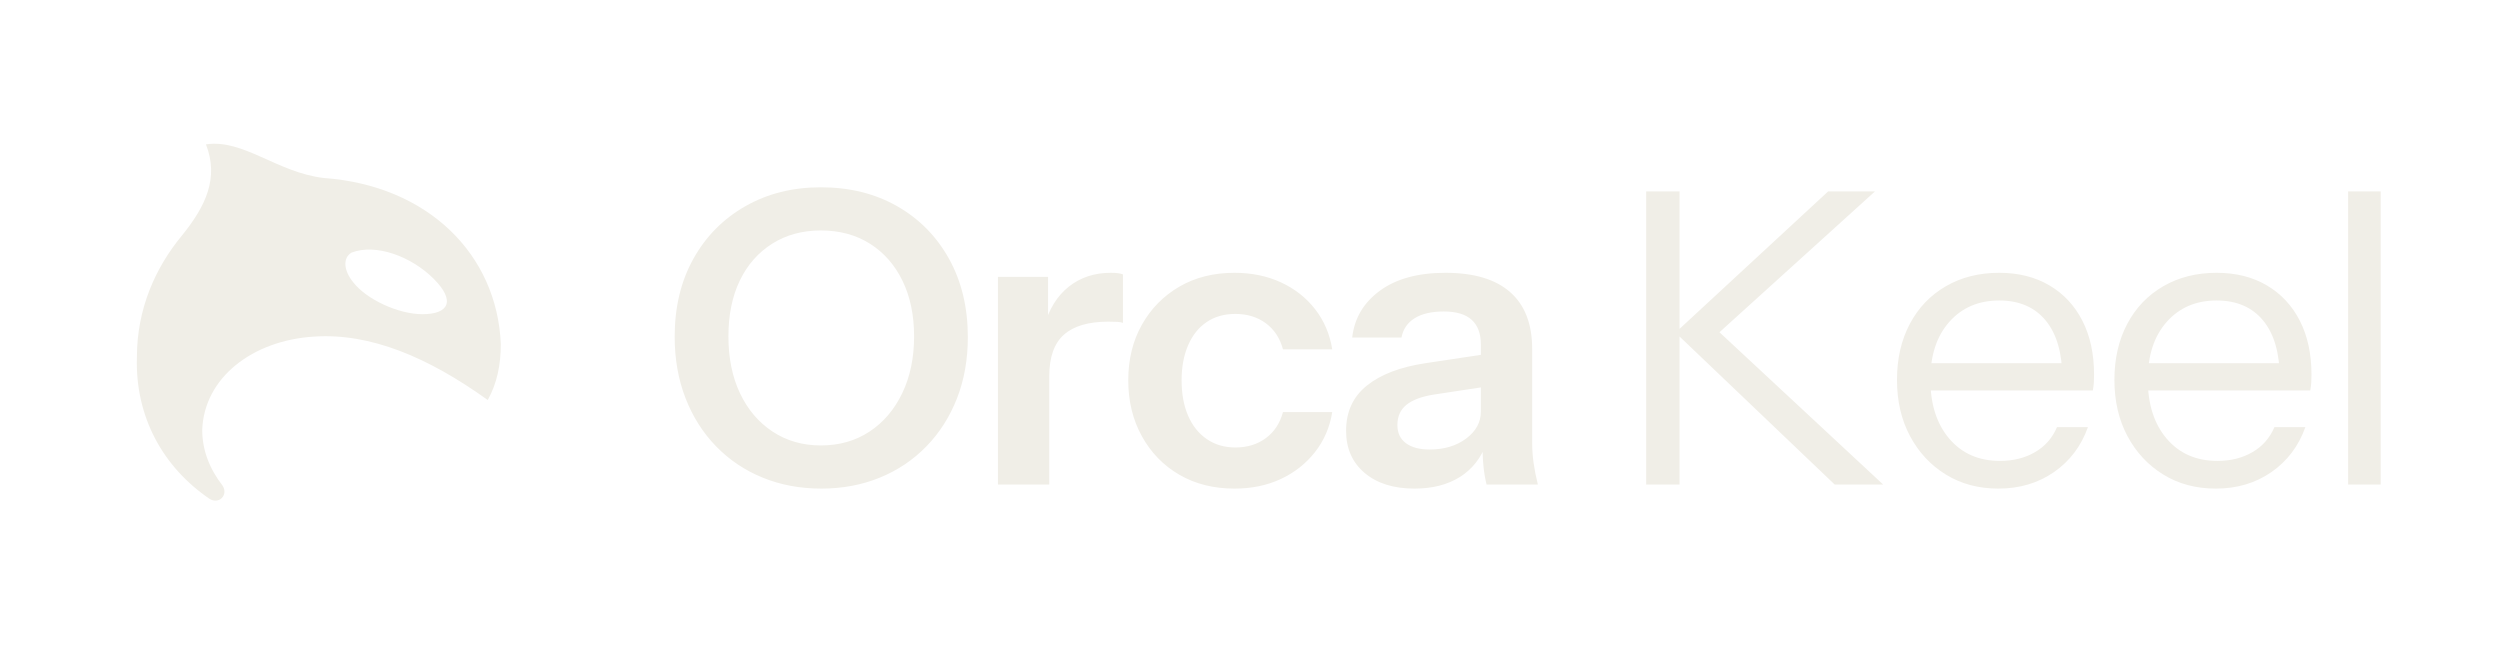
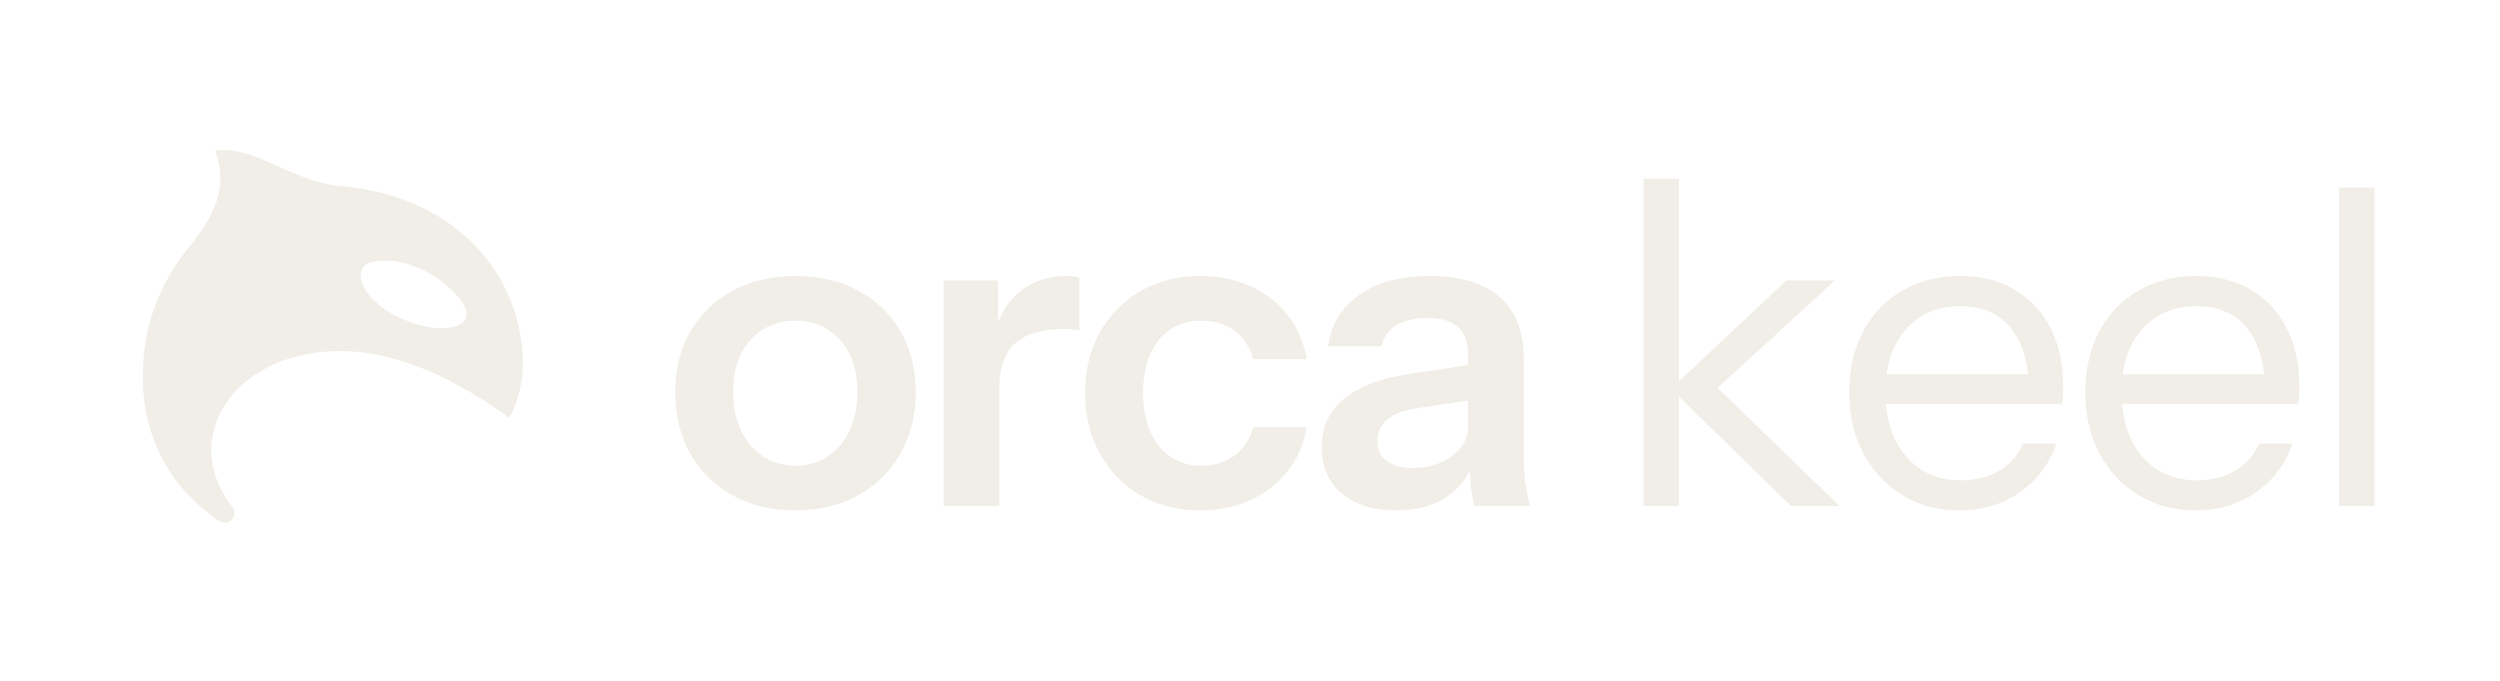
- <svg xmlns="http://www.w3.org/2000/svg" viewBox="0 0 614 160" width="614" height="160">
+ <svg xmlns="http://www.w3.org/2000/svg" viewBox="0 0 588 160" width="588" height="160">
  <g fill="#F0EEE7">
    <g transform="translate(24.0 24.0) scale(0.45833)">
      <path d="M58 25 C78 22 96 40 121 43 C177 47 214 84 216 132 C216 143 214 153 209 162 C177 139 146 126 116 128 C83 130 57 150 56 178 C56 189 60 199 67 208 C70 213 65 218 60 215 C35 198 20 171 21 139 C21 113 31 91 45 74 C58 58 65 43 58 25 Z M136 83 C149 78 168 85 180 97 C192 109 188 116 174 116 C161 116 144 108 137 99 C132 93 131 86 136 83 Z" fill-rule="evenodd" />
    </g>
-     <path d="M201.7 120.0Q193.9 120.0 187.3 117.3Q180.7 114.6 175.85 109.6Q171.0 104.6 168.35 97.75Q165.7 90.9 165.7 82.7Q165.7 71.8 170.3 63.55Q174.9 55.3 183.05 50.65Q191.2 46.0 201.6 46.0Q212.2 46.0 220.35 50.65Q228.5 55.3 233.1 63.6Q237.7 71.9 237.7 82.8Q237.7 91.0 235.05 97.8Q232.4 104.6 227.55 109.6Q222.7 114.6 216.1 117.3Q209.5 120.0 201.7 120.0ZM201.6 109.4Q208.4 109.4 213.55 106.0Q218.7 102.6 221.6 96.55Q224.5 90.5 224.5 82.6Q224.5 74.8 221.65 68.95Q218.8 63.1 213.65 59.85Q208.5 56.6 201.6 56.6Q194.8 56.6 189.65 59.85Q184.5 63.1 181.7 68.9Q178.9 74.7 178.9 82.6Q178.9 90.6 181.75 96.6Q184.6 102.6 189.75 106.0Q194.9 109.4 201.6 109.4Z M245.1 119.0V68.0H257.4V80.3H257.7V119.0ZM257.7 92.4 256.4 80.3Q258.2 73.8 262.5 70.4Q266.8 67.0 272.8 67.0Q274.9 67.0 275.8 67.4V79.3Q275.3 79.1 274.4 79.05Q273.5 79.0 272.2 79.0Q264.9 79.0 261.3 82.2Q257.7 85.4 257.7 92.4Z M303.2 120.0Q295.5 120.0 289.65 116.6Q283.8 113.2 280.45 107.15Q277.1 101.1 277.1 93.4Q277.1 85.7 280.45 79.75Q283.8 73.8 289.65 70.4Q295.5 67.0 303.2 67.0Q309.5 67.0 314.6 69.35Q319.7 71.7 323.0 75.95Q326.3 80.2 327.2 85.8H315.1Q314.0 81.7 310.9 79.4Q307.8 77.1 303.4 77.1Q299.3 77.1 296.35 79.1Q293.4 81.1 291.8 84.8Q290.2 88.5 290.2 93.4Q290.2 98.4 291.8 102.1Q293.4 105.8 296.4 107.85Q299.4 109.9 303.4 109.9Q307.8 109.9 310.9 107.6Q314.0 105.3 315.1 101.2H327.2Q326.3 106.8 322.95 111.05Q319.6 115.3 314.55 117.65Q309.5 120.0 303.2 120.0Z M365.1 119.0Q364.6 117.0 364.35 114.6Q364.1 112.2 364.1 108.8H363.7V84.6Q363.7 80.6 361.45 78.55Q359.2 76.5 354.6 76.5Q350.1 76.5 347.45 78.15Q344.8 79.8 344.2 82.9H332.1Q332.9 75.8 338.9 71.4Q344.9 67.0 355 67.0Q365.5 67.0 370.9 71.75Q376.3 76.5 376.3 85.7V108.8Q376.3 111.2 376.65 113.7Q377.0 116.2 377.7 119.0ZM347.4 120.0Q339.7 120.0 335.15 116.15Q330.6 112.3 330.6 105.8Q330.6 98.8 335.7 94.7Q340.8 90.6 350.1 89.2L366.0 86.8V94.8L352.2 96.9Q347.7 97.6 345.45 99.4Q343.2 101.2 343.2 104.4Q343.2 107.3 345.3 108.85Q347.4 110.4 351.1 110.4Q356.5 110.4 360.1 107.7Q363.7 105.0 363.7 101.1L365.1 108.8Q363.1 114.3 358.55 117.15Q354 120.0 347.4 120.0Z" />
-     <path d="M404.3 119.0V47.0H412.5V119.0ZM411.6 81.6 449.0 47.0H460.5L422.3 81.6ZM450.6 119.0 411.4 81.6H422.3L462.5 119.0Z M490.8 120.0Q483.5 120.0 477.9 116.55Q472.3 113.1 469.1 107.1Q465.9 101.1 465.9 93.3Q465.9 85.5 469.05 79.55Q472.2 73.6 477.9 70.3Q483.6 67.0 491.0 67.0Q498.1 67.0 503.35 70.1Q508.6 73.2 511.45 78.8Q514.3 84.4 514.3 92.0Q514.3 93.0 514.25 93.9Q514.2 94.8 514.0 95.9H471.9V89.2H509.1L506.5 92.9Q506.5 83.7 502.45 78.75Q498.4 73.8 491.0 73.8Q483.4 73.8 478.75 79.05Q474.1 84.3 474.1 93.2Q474.1 102.3 478.75 107.75Q483.4 113.2 491.2 113.2Q496.1 113.2 499.8 111.05Q503.5 108.9 505.2 104.9H512.8Q510.3 111.9 504.45 115.95Q498.6 120.0 490.8 120.0Z M544.2 120.0Q536.9 120.0 531.3 116.55Q525.7 113.1 522.5 107.1Q519.3 101.1 519.3 93.3Q519.3 85.5 522.45 79.55Q525.6 73.6 531.3 70.3Q537.0 67.0 544.4 67.0Q551.5 67.0 556.75 70.1Q562.0 73.2 564.85 78.8Q567.7 84.4 567.7 92.0Q567.7 93.0 567.65 93.9Q567.6 94.8 567.4 95.9H525.3V89.2H562.5L559.9 92.9Q559.9 83.7 555.85 78.75Q551.8 73.8 544.4 73.8Q536.8 73.8 532.15 79.05Q527.5 84.3 527.5 93.2Q527.5 102.3 532.15 107.75Q536.8 113.2 544.6 113.2Q549.5 113.2 553.2 111.05Q556.9 108.9 558.6 104.9H566.2Q563.7 111.9 557.85 115.95Q552.0 120.0 544.2 120.0Z M576.7 119.0V47.0H584.7V119.0Z" />
+     <path d="M187.096 120.04Q178.672 120.04 172.276 116.504Q165.88 112.968 162.344 106.676Q158.808 100.384 158.808 92.272Q158.808 84.16 162.344 78.024Q165.88 71.888 172.276 68.404Q178.672 64.92 187.096 64.92Q195.624 64.92 201.968 68.404Q208.312 71.888 211.848 78.024Q215.384 84.16 215.384 92.272Q215.384 100.384 211.796 106.676Q208.208 112.968 201.864 116.504Q195.52 120.04 187.096 120.04ZM187.096 109.536Q191.256 109.536 194.584 107.404Q197.912 105.272 199.784 101.372Q201.656 97.472 201.656 92.168Q201.656 84.368 197.548 79.896Q193.44 75.424 187.096 75.424Q180.752 75.424 176.592 79.896Q172.432 84.368 172.432 92.168Q172.432 97.472 174.356 101.372Q176.28 105.272 179.556 107.404Q182.832 109.536 187.096 109.536Z M221.936 119.0V65.96H234.728V78.752H235.04V119.0ZM235.04 91.336 233.688 78.752Q235.56 71.992 240.032 68.456Q244.504 64.92 250.744 64.92Q252.928 64.92 253.864 65.336V77.712Q253.344 77.504 252.408 77.452Q251.472 77.4 250.12 77.4Q242.528 77.4 238.784 80.728Q235.04 84.056 235.04 91.336Z M282.36 120.04Q274.352 120.04 268.268 116.504Q262.184 112.968 258.7 106.676Q255.216 100.384 255.216 92.376Q255.216 84.368 258.7 78.18Q262.184 71.992 268.268 68.456Q274.352 64.92 282.36 64.92Q288.912 64.92 294.216 67.364Q299.52 69.808 302.952 74.228Q306.384 78.648 307.32 84.472H294.736Q293.592 80.208 290.368 77.816Q287.144 75.424 282.568 75.424Q278.304 75.424 275.236 77.504Q272.168 79.584 270.504 83.432Q268.84 87.28 268.84 92.376Q268.84 97.576 270.504 101.424Q272.168 105.272 275.288 107.404Q278.408 109.536 282.568 109.536Q287.144 109.536 290.368 107.144Q293.592 104.752 294.736 100.488H307.32Q306.384 106.312 302.9 110.732Q299.416 115.152 294.164 117.596Q288.912 120.04 282.36 120.04Z M346.736 119.0Q346.216 116.92 345.956 114.424Q345.696 111.928 345.696 108.392H345.28V83.224Q345.28 79.064 342.94 76.932Q340.6 74.8 335.816 74.8Q331.136 74.8 328.38 76.516Q325.624 78.232 325 81.456H312.416Q313.248 74.072 319.488 69.496Q325.728 64.92 336.232 64.92Q347.152 64.92 352.768 69.86Q358.384 74.8 358.384 84.368V108.392Q358.384 110.888 358.748 113.488Q359.112 116.088 359.84 119.0ZM328.328 120.04Q320.32 120.04 315.588 116.036Q310.856 112.032 310.856 105.272Q310.856 97.992 316.16 93.728Q321.464 89.464 331.136 88.008L347.672 85.512V93.832L333.32 96.016Q328.64 96.744 326.3 98.616Q323.96 100.488 323.96 103.816Q323.96 106.832 326.144 108.444Q328.328 110.056 332.176 110.056Q337.792 110.056 341.536 107.248Q345.28 104.44 345.28 100.384L346.736 108.392Q344.656 114.112 339.924 117.076Q335.192 120.04 328.328 120.04Z" />
+     <path d="M386.568 119.0V42.04H394.888V119.0ZM421.2 119.0 393.016 91.44 420.16 65.96H431.6L401.128 93.832L401.648 88.944L432.64 119.0Z M460.824 120.04Q453.232 120.04 447.408 116.452Q441.584 112.864 438.256 106.624Q434.928 100.384 434.928 92.272Q434.928 84.16 438.204 77.972Q441.48 71.784 447.408 68.352Q453.336 64.92 461.032 64.92Q468.416 64.92 473.876 68.144Q479.336 71.368 482.3 77.192Q485.264 83.016 485.264 90.92Q485.264 91.96 485.212 92.896Q485.16 93.832 484.952 94.976H441.168V88.008H479.856L477.152 91.856Q477.152 82.288 472.94 77.14Q468.728 71.992 461.032 71.992Q453.128 71.992 448.292 77.452Q443.456 82.912 443.456 92.168Q443.456 101.632 448.292 107.3Q453.128 112.968 461.24 112.968Q466.336 112.968 470.184 110.732Q474.032 108.496 475.8 104.336H483.704Q481.104 111.616 475.02 115.828Q468.936 120.04 460.824 120.04Z M516.36 120.04Q508.768 120.04 502.944 116.452Q497.12 112.864 493.792 106.624Q490.464 100.384 490.464 92.272Q490.464 84.16 493.74 77.972Q497.016 71.784 502.944 68.352Q508.872 64.92 516.568 64.92Q523.952 64.92 529.412 68.144Q534.872 71.368 537.836 77.192Q540.8 83.016 540.8 90.92Q540.8 91.96 540.748 92.896Q540.696 93.832 540.488 94.976H496.704V88.008H535.392L532.688 91.856Q532.688 82.288 528.476 77.14Q524.264 71.992 516.568 71.992Q508.664 71.992 503.828 77.452Q498.992 82.912 498.992 92.168Q498.992 101.632 503.828 107.3Q508.664 112.968 516.776 112.968Q521.872 112.968 525.72 110.732Q529.568 108.496 531.336 104.336H539.24Q536.64 111.616 530.556 115.828Q524.472 120.04 516.36 120.04Z M550.16 119.0V44.12H558.48V119.0Z" />
  </g>
</svg>
